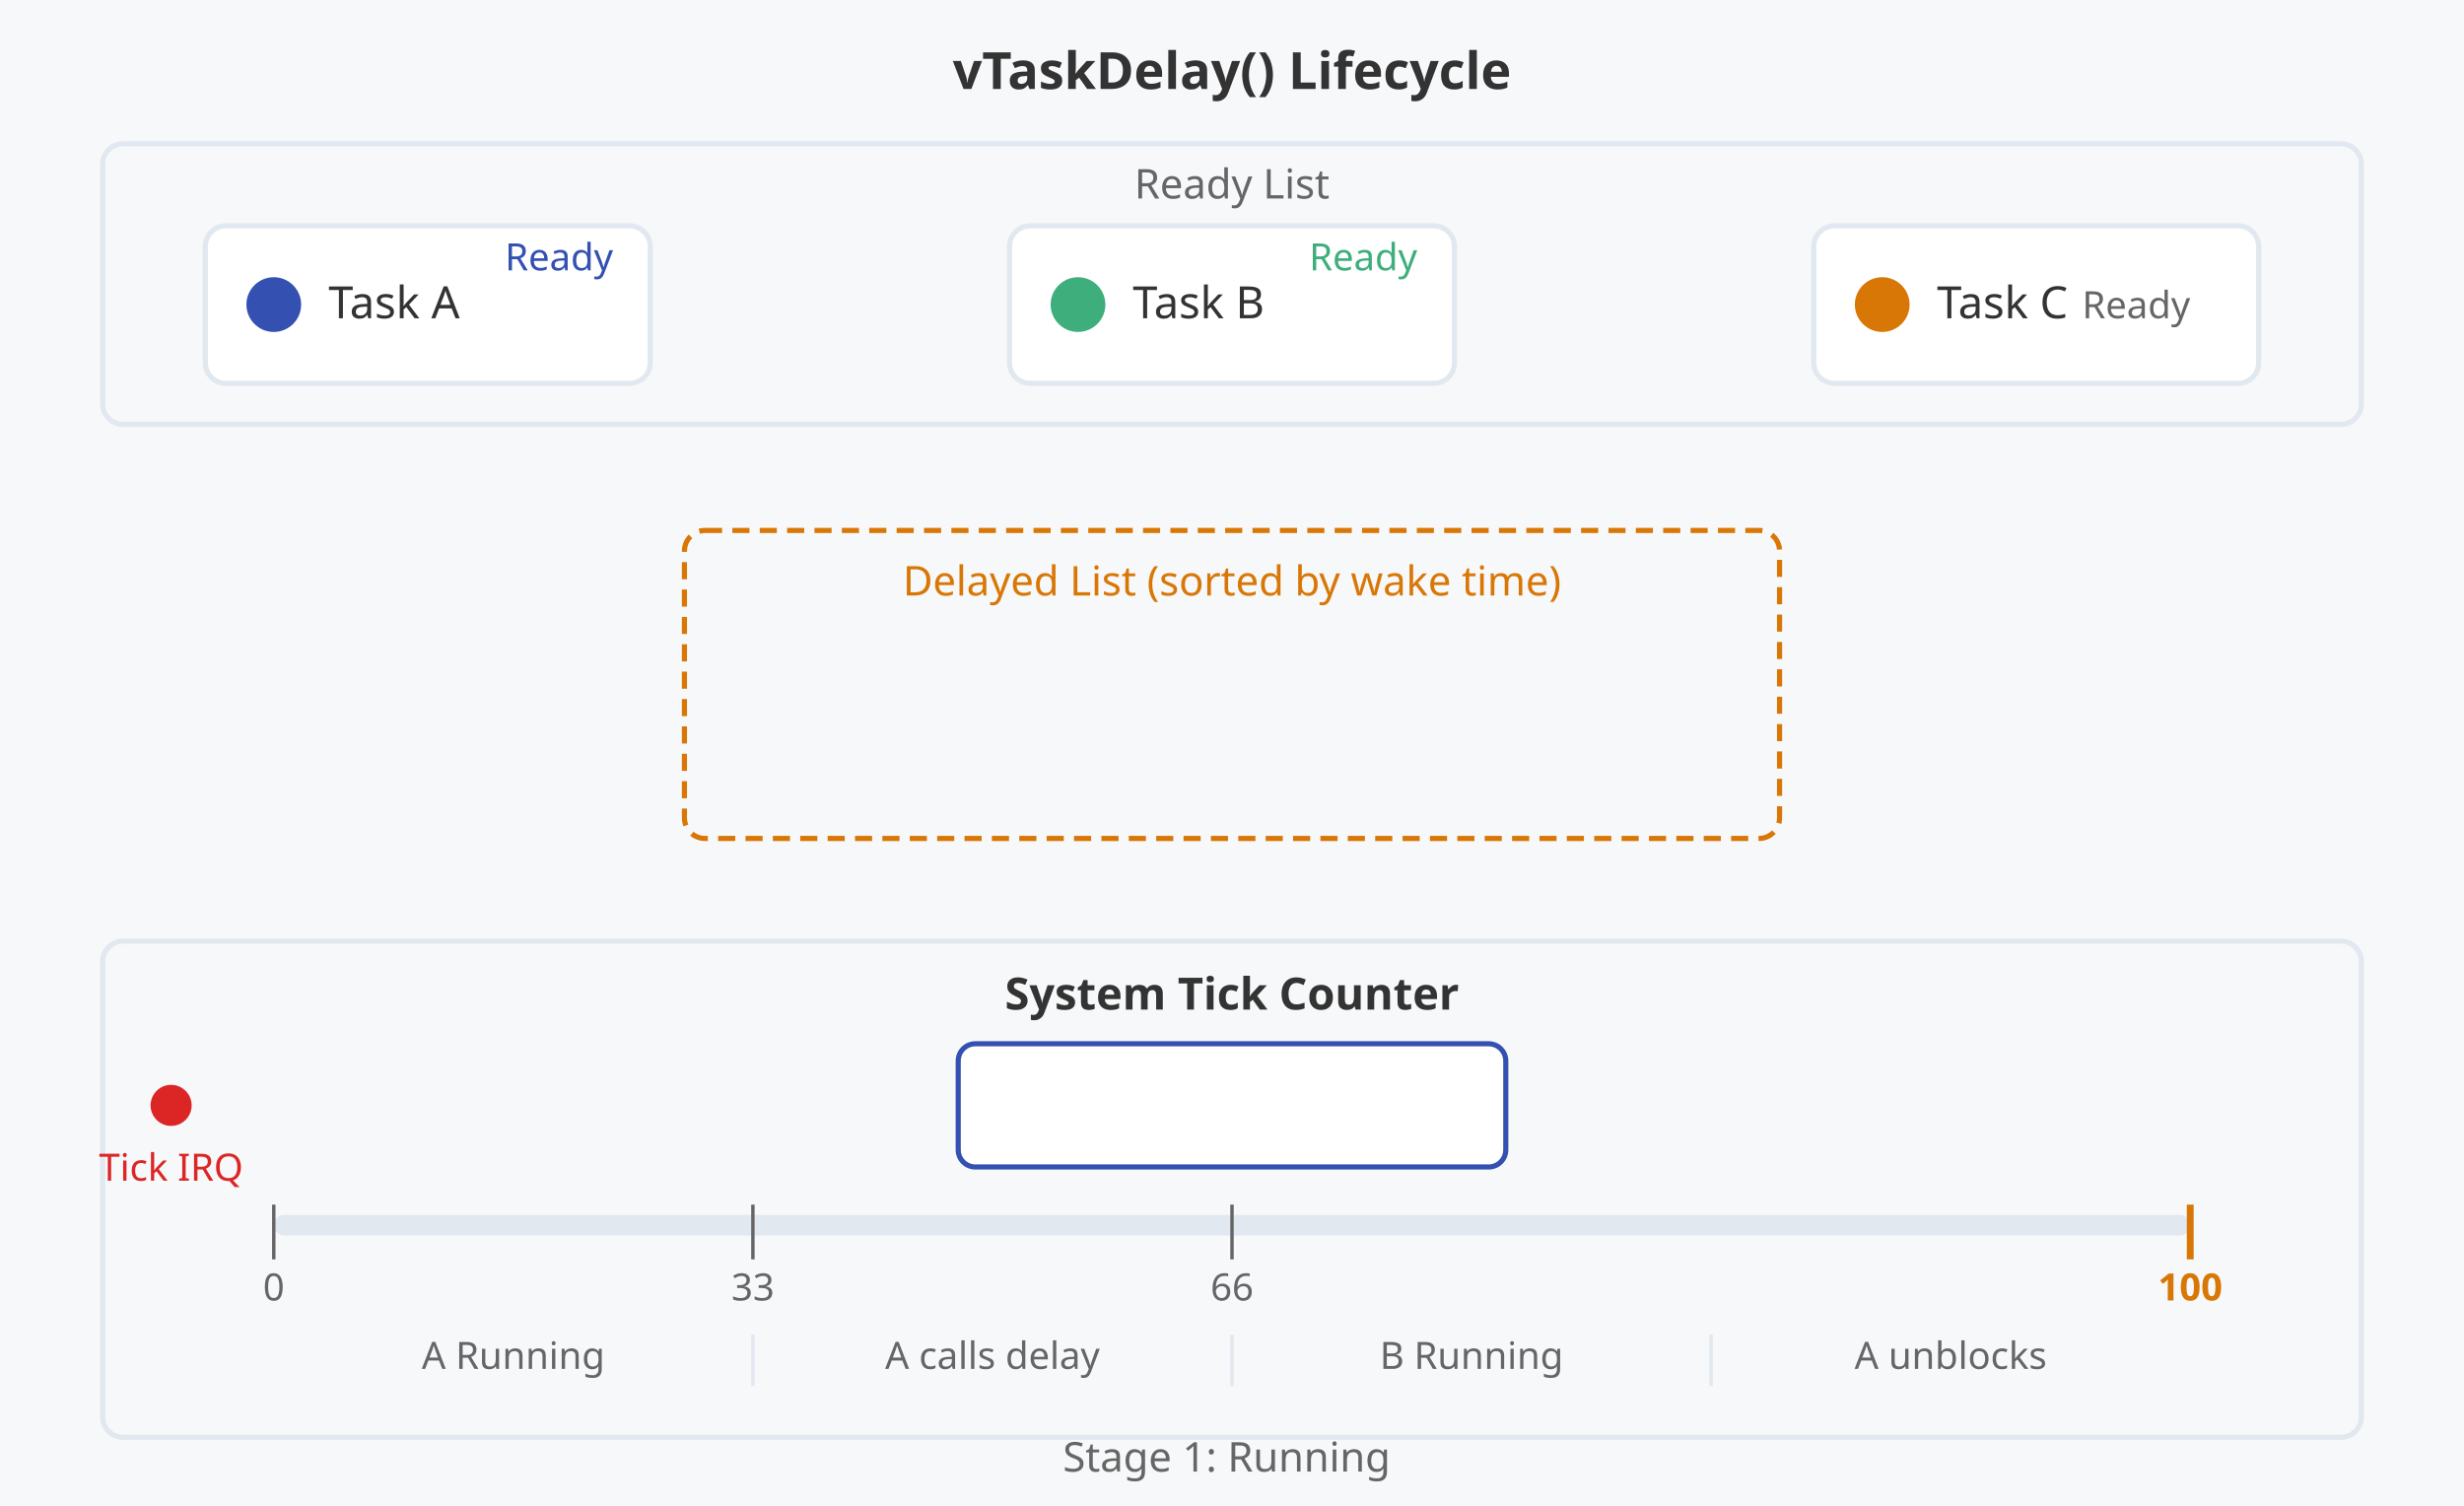
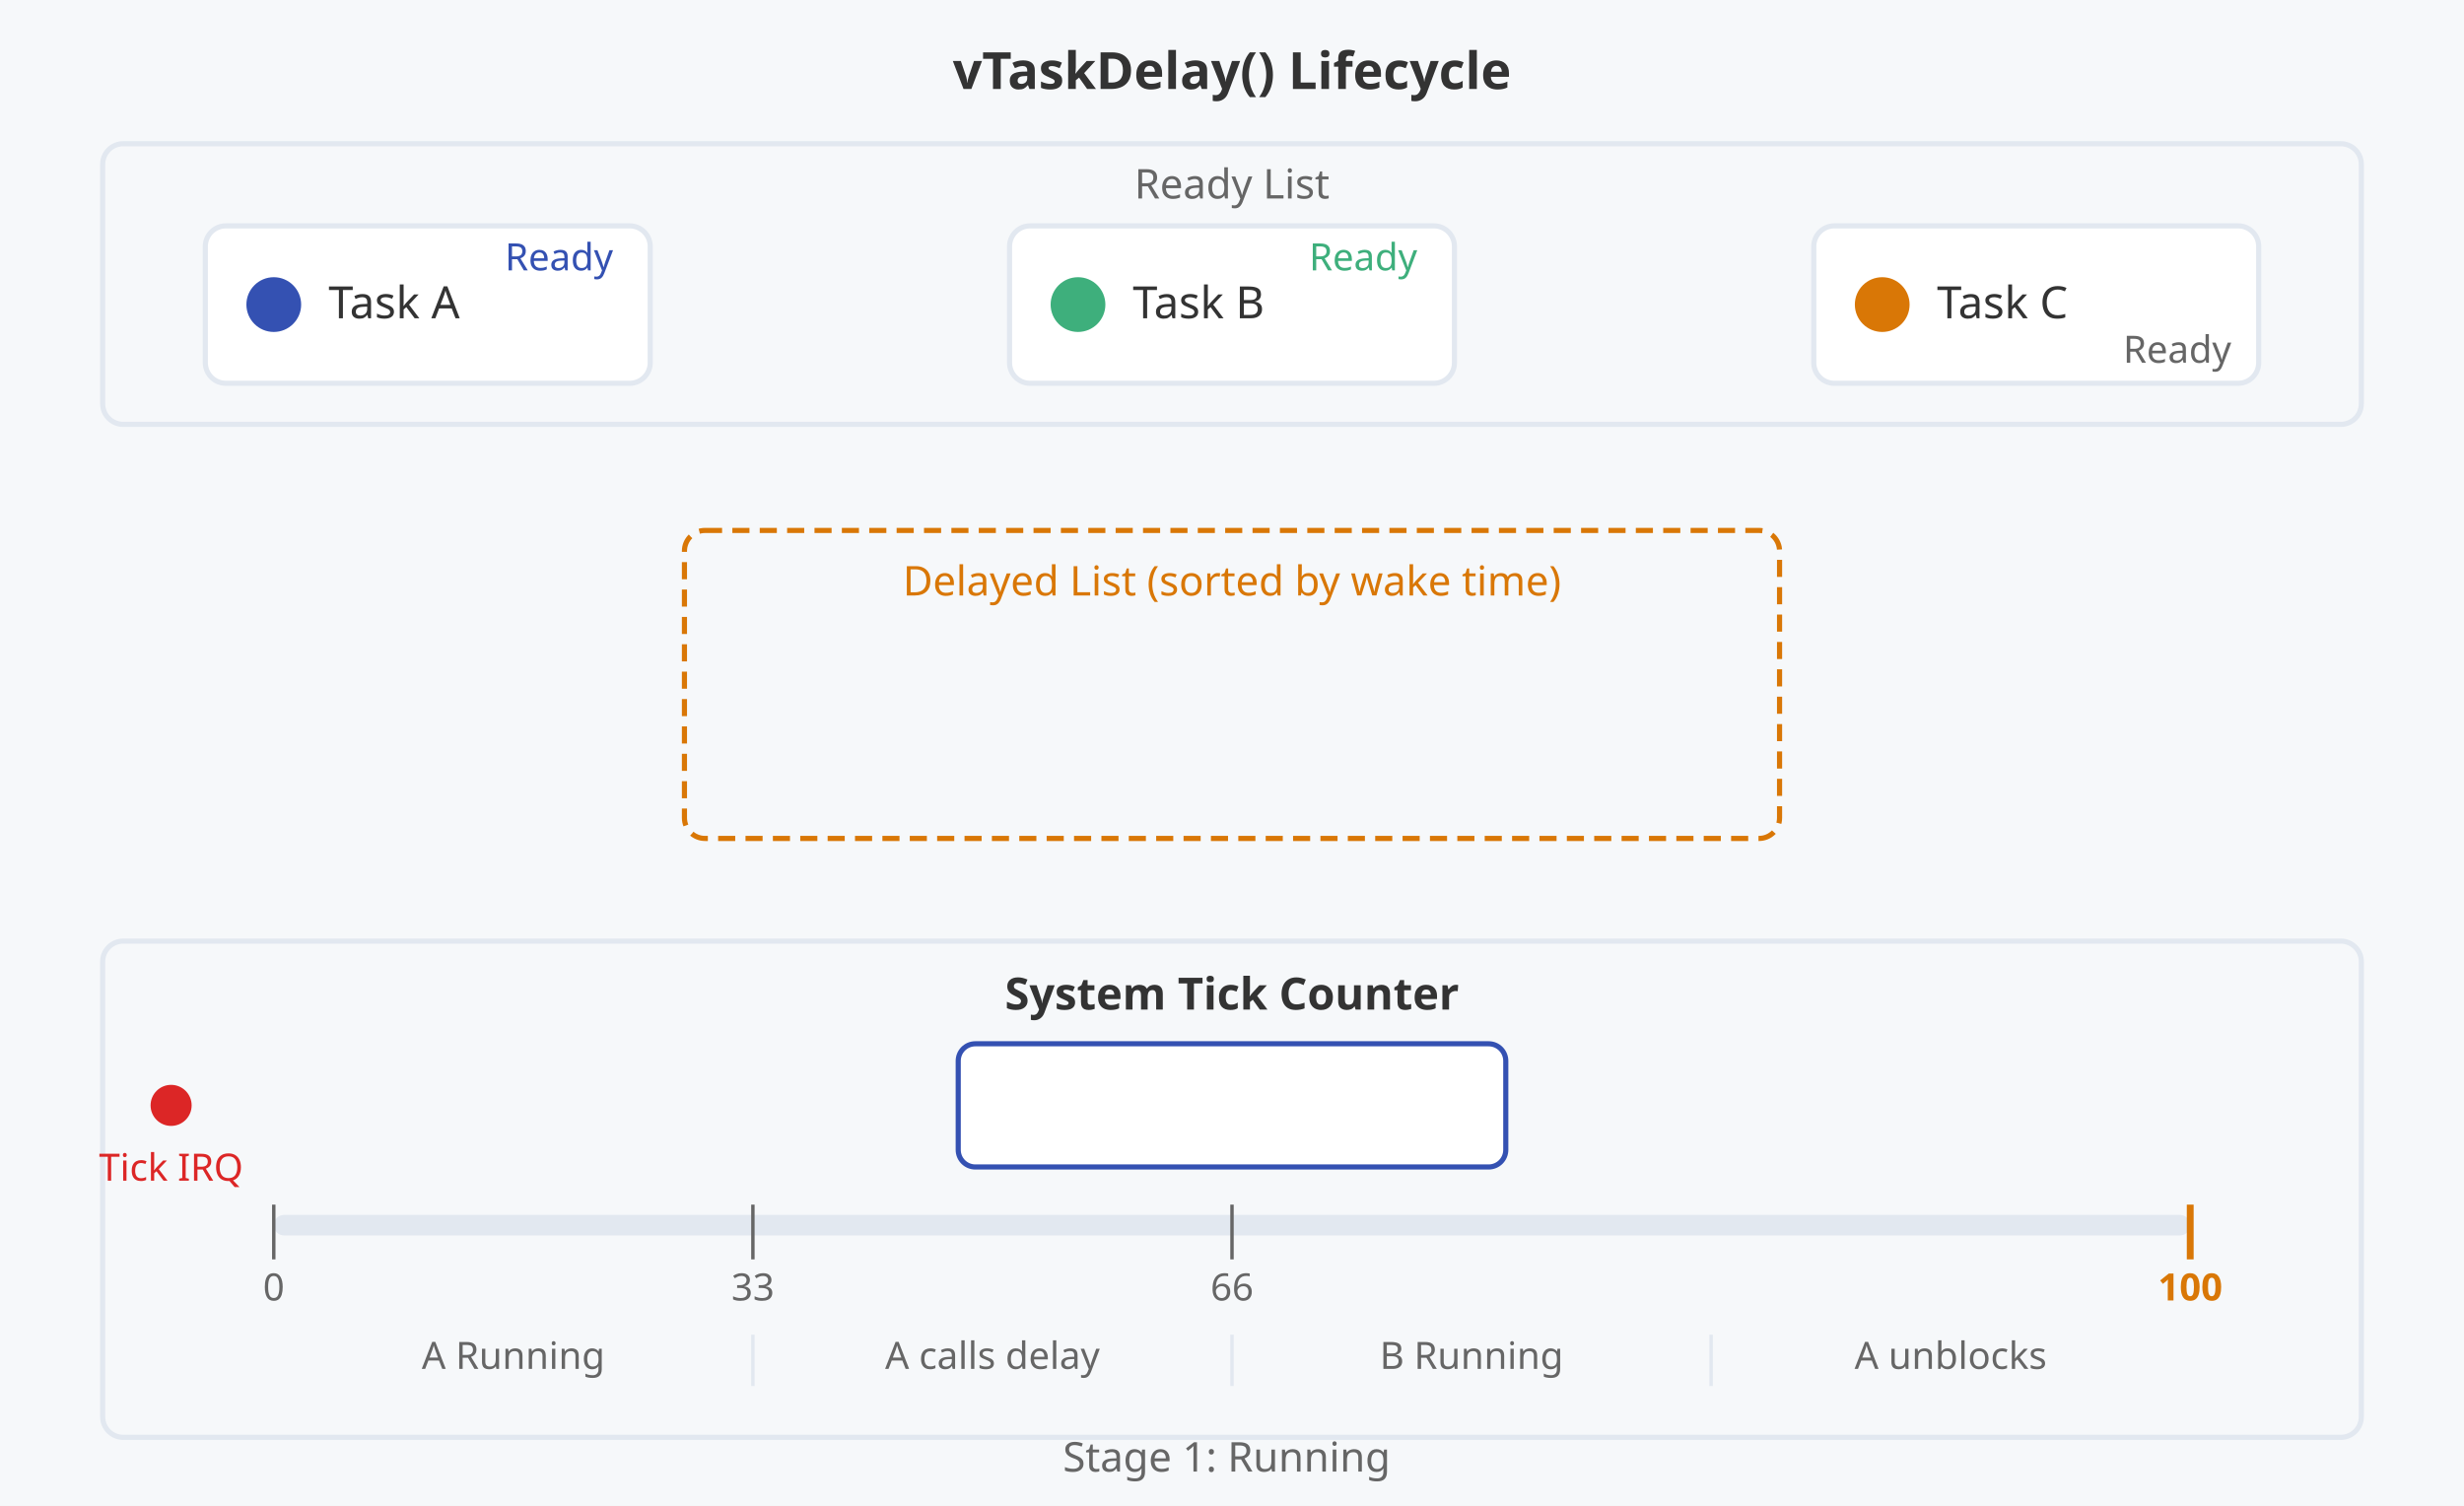
<svg xmlns="http://www.w3.org/2000/svg" viewBox="0 0 720 440">
  <rect width="720" height="440" fill="#f6f8fa" />
  <text x="360" y="26" text-anchor="middle" font-size="15" font-weight="bold" fill="#333" font-family="sans-serif">vTaskDelay() Lifecycle</text>
  <rect x="30" y="42" width="660" height="82" rx="6" fill="none" stroke="#e2e8f0" stroke-width="1.5" />
  <text x="360" y="58" text-anchor="middle" font-size="12" fill="#666" font-family="sans-serif">Ready List</text>
  <g>
    <rect x="60" y="66" width="130" height="46" rx="6" fill="#fff" stroke="#e2e8f0" stroke-width="1.5" />
    <circle cx="80" cy="89" r="8" fill="#3451b2" />
    <text x="96" y="93" font-size="13" fill="#333" font-family="sans-serif">Task A</text>
    <text x="182" y="79" text-anchor="end" font-size="11" fill="#3451b2" font-family="sans-serif">
      Ready
      <animate attributeName="opacity" values="1;1;1;1" keyTimes="0;0.25;0.5;1" calcMode="discrete" dur="12s" repeatCount="indefinite" />
    </text>
    <text x="182" y="106" text-anchor="end" font-size="11" fill="#3eaf7c" font-weight="bold" font-family="sans-serif" opacity="0">
      Running
      <animate attributeName="opacity" values="1;0;0;0" keyTimes="0;0.25;0.5;1" calcMode="discrete" dur="12s" repeatCount="indefinite" />
    </text>
  </g>
  <g>
    <rect x="295" y="66" width="130" height="46" rx="6" fill="#fff" stroke="#e2e8f0" stroke-width="1.5" />
    <circle cx="315" cy="89" r="8" fill="#3eaf7c" />
    <text x="331" y="93" font-size="13" fill="#333" font-family="sans-serif">Task B</text>
    <text x="417" y="79" text-anchor="end" font-size="11" fill="#3eaf7c" font-family="sans-serif">
      Ready
      <animate attributeName="opacity" values="1;1;0;1" keyTimes="0;0.25;0.5;1" calcMode="discrete" dur="12s" repeatCount="indefinite" />
    </text>
    <text x="417" y="106" text-anchor="end" font-size="11" fill="#3eaf7c" font-weight="bold" font-family="sans-serif" opacity="0">
      Running
      <animate attributeName="opacity" values="0;0;1;0" keyTimes="0;0.25;0.5;1" calcMode="discrete" dur="12s" repeatCount="indefinite" />
    </text>
  </g>
  <g>
    <rect x="530" y="66" width="130" height="46" rx="6" fill="#fff" stroke="#e2e8f0" stroke-width="1.5" />
    <circle cx="550" cy="89" r="8" fill="#d97706" />
    <text x="566" y="93" font-size="13" fill="#333" font-family="sans-serif">Task C</text>
-     <text x="640" y="93" text-anchor="end" font-size="11" fill="#666" font-family="sans-serif">Ready</text>
+     <text x="652" y="106" text-anchor="end" font-size="11" fill="#666" font-family="sans-serif">Ready</text>
  </g>
  <circle cx="80" cy="89" r="14" fill="none" stroke="#3451b2" stroke-width="2" opacity="0">
    <animate attributeName="opacity" values="1;0;0;0" keyTimes="0;0.25;0.5;1" calcMode="discrete" dur="12s" repeatCount="indefinite" />
    <animate attributeName="r" values="12;18;12" keyTimes="0;0.5;1" calcMode="linear" dur="1.5s" repeatCount="indefinite" />
  </circle>
  <circle cx="315" cy="89" r="14" fill="none" stroke="#3eaf7c" stroke-width="2" opacity="0">
    <animate attributeName="opacity" values="0;0;1;0" keyTimes="0;0.25;0.5;1" calcMode="discrete" dur="12s" repeatCount="indefinite" />
    <animate attributeName="r" values="12;18;12" keyTimes="0;0.5;1" calcMode="linear" dur="1.5s" repeatCount="indefinite" />
  </circle>
  <rect x="200" y="155" width="320" height="90" rx="6" fill="none" stroke="#d97706" stroke-width="1.5" stroke-dasharray="5 3" />
  <text x="360" y="174" text-anchor="middle" font-size="12" fill="#d97706" font-family="sans-serif">Delayed List (sorted by wake time)</text>
  <g opacity="0">
    <animate attributeName="opacity" values="0;1;1;0" keyTimes="0;0.25;0.5;1" calcMode="discrete" dur="12s" repeatCount="indefinite" />
    <rect x="240" y="185" width="240" height="44" rx="5" fill="#fff" stroke="#d97706" stroke-width="1.5" />
    <circle cx="262" cy="207" r="8" fill="#3451b2" />
    <text x="278" y="211" font-size="13" fill="#333" font-family="sans-serif">Task A</text>
    <text x="340" y="211" font-size="12" fill="#d97706" font-family="sans-serif">wake @ tick 100</text>
  </g>
  <g opacity="0">
    <animate attributeName="opacity" values="0;1;0;0" keyTimes="0;0.25;0.5;1" calcMode="discrete" dur="12s" repeatCount="indefinite" />
    <line x1="125" y1="112" x2="290" y2="182" stroke="#d97706" stroke-width="2" />
    <polygon points="290,182 280,174 283,186" fill="#d97706" />
    <rect x="130" y="130" width="140" height="20" rx="3" fill="#f6f8fa" stroke="none" />
    <text x="200" y="144" text-anchor="middle" font-size="11" fill="#d97706" font-family="sans-serif">vTaskDelay(100)</text>
  </g>
  <g opacity="0">
    <animate attributeName="opacity" values="0;0;0;1;0" keyTimes="0;0.25;0.5;0.75;1" calcMode="discrete" dur="12s" repeatCount="indefinite" />
    <line x1="420" y1="182" x2="170" y2="112" stroke="#3eaf7c" stroke-width="2" />
    <polygon points="170,112 180,120 177,108" fill="#3eaf7c" />
    <rect x="260" y="130" width="120" height="20" rx="3" fill="#f6f8fa" stroke="none" />
    <text x="320" y="144" text-anchor="middle" font-size="11" fill="#3eaf7c" font-family="sans-serif">Delay expired!</text>
  </g>
  <g opacity="0">
    <animate attributeName="opacity" values="0;0;1;0" keyTimes="0;0.25;0.5;1" calcMode="discrete" dur="12s" repeatCount="indefinite" />
    <path d="M 360 60 Q 360 42 360 60" fill="none" stroke="#3eaf7c" stroke-width="1.5" />
    <text x="360" y="38" text-anchor="middle" font-size="11" fill="#3eaf7c" font-family="sans-serif">Scheduler picks Task B</text>
  </g>
  <rect x="30" y="275" width="660" height="145" rx="6" fill="none" stroke="#e2e8f0" stroke-width="1.5" />
  <text x="360" y="295" text-anchor="middle" font-size="13" font-weight="bold" fill="#333" font-family="sans-serif">System Tick Counter</text>
  <rect x="280" y="305" width="160" height="36" rx="5" fill="#fff" stroke="#3451b2" stroke-width="1.5" />
  <text x="360" y="329" text-anchor="middle" font-size="18" font-weight="bold" fill="#3451b2" font-family="monospace" opacity="0">
    Tick: 000
    <animate attributeName="opacity" values="1;0;0;0" keyTimes="0;0.25;0.5;1" calcMode="discrete" dur="12s" repeatCount="indefinite" />
  </text>
  <text x="360" y="329" text-anchor="middle" font-size="18" font-weight="bold" fill="#d97706" font-family="monospace" opacity="0">
    Tick: 033
    <animate attributeName="opacity" values="0;1;0;0" keyTimes="0;0.25;0.5;1" calcMode="discrete" dur="12s" repeatCount="indefinite" />
  </text>
  <text x="360" y="329" text-anchor="middle" font-size="18" font-weight="bold" fill="#3451b2" font-family="monospace" opacity="0">
    Tick: 066
    <animate attributeName="opacity" values="0;0;1;0;0" keyTimes="0;0.25;0.5;0.75;1" calcMode="discrete" dur="12s" repeatCount="indefinite" />
  </text>
  <text x="360" y="329" text-anchor="middle" font-size="18" font-weight="bold" fill="#3eaf7c" font-family="monospace" opacity="0">
    Tick: 100
    <animate attributeName="opacity" values="0;0;0;1;1" keyTimes="0;0.25;0.5;0.75;1" calcMode="discrete" dur="12s" repeatCount="indefinite" />
  </text>
  <rect x="80" y="355" width="560" height="6" rx="3" fill="#e2e8f0" />
  <rect x="80" y="355" width="0" height="6" rx="3" fill="#3451b2">
    <animate attributeName="width" values="0;140;280;560" keyTimes="0;0.25;0.5;1" calcMode="discrete" dur="12s" repeatCount="indefinite" />
  </rect>
  <line x1="80" y1="352" x2="80" y2="368" stroke="#666" stroke-width="1" />
  <text x="80" y="380" text-anchor="middle" font-size="11" fill="#666" font-family="sans-serif">0</text>
  <line x1="220" y1="352" x2="220" y2="368" stroke="#666" stroke-width="1" />
  <text x="220" y="380" text-anchor="middle" font-size="11" fill="#666" font-family="sans-serif">33</text>
  <line x1="360" y1="352" x2="360" y2="368" stroke="#666" stroke-width="1" />
  <text x="360" y="380" text-anchor="middle" font-size="11" fill="#666" font-family="sans-serif">66</text>
  <line x1="640" y1="352" x2="640" y2="368" stroke="#d97706" stroke-width="2" />
  <text x="640" y="380" text-anchor="middle" font-size="11" font-weight="bold" fill="#d97706" font-family="sans-serif">100</text>
  <text x="150" y="400" text-anchor="middle" font-size="11" fill="#666" font-family="sans-serif">A Running</text>
  <text x="290" y="400" text-anchor="middle" font-size="11" fill="#666" font-family="sans-serif">A calls delay</text>
  <text x="430" y="400" text-anchor="middle" font-size="11" fill="#666" font-family="sans-serif">B Running</text>
  <text x="570" y="400" text-anchor="middle" font-size="11" fill="#666" font-family="sans-serif">A unblocks</text>
  <line x1="220" y1="390" x2="220" y2="405" stroke="#e2e8f0" stroke-width="1" />
  <line x1="360" y1="390" x2="360" y2="405" stroke="#e2e8f0" stroke-width="1" />
  <line x1="500" y1="390" x2="500" y2="405" stroke="#e2e8f0" stroke-width="1" />
  <circle cx="50" cy="323" r="6" fill="#dc2626">
    <animate attributeName="r" values="4;8;4" keyTimes="0;0.5;1" calcMode="linear" dur="3s" repeatCount="indefinite" />
    <animate attributeName="opacity" values="1;0.4;1" keyTimes="0;0.5;1" calcMode="linear" dur="3s" repeatCount="indefinite" />
  </circle>
  <text x="50" y="345" text-anchor="middle" font-size="11" fill="#dc2626" font-family="sans-serif">Tick IRQ</text>
  <rect x="30" y="415" width="660" height="20" rx="3" fill="none" stroke="none" />
  <text x="360" y="430" text-anchor="middle" font-size="12" fill="#666" font-family="sans-serif">
    Stage 1: Running
    <animate attributeName="opacity" values="1;0;0;0" keyTimes="0;0.25;0.5;1" calcMode="discrete" dur="12s" repeatCount="indefinite" />
  </text>
  <text x="360" y="430" text-anchor="middle" font-size="12" fill="#666" font-family="sans-serif" opacity="0">
    Stage 2: vTaskDelay(100) - moved to Delayed list
    <animate attributeName="opacity" values="0;1;0;0" keyTimes="0;0.25;0.5;1" calcMode="discrete" dur="12s" repeatCount="indefinite" />
  </text>
  <text x="360" y="430" text-anchor="middle" font-size="12" fill="#666" font-family="sans-serif" opacity="0">
    Stage 3: Scheduler runs Task B, tick IRQ counting
    <animate attributeName="opacity" values="0;0;1;0;0" keyTimes="0;0.25;0.5;0.75;1" calcMode="discrete" dur="12s" repeatCount="indefinite" />
  </text>
  <text x="360" y="430" text-anchor="middle" font-size="12" fill="#666" font-family="sans-serif" opacity="0">
    Stage 4: Tick=100, Task A unblocked back to Ready
    <animate attributeName="opacity" values="0;0;0;1;1" keyTimes="0;0.25;0.5;0.75;1" calcMode="discrete" dur="12s" repeatCount="indefinite" />
  </text>
</svg>
